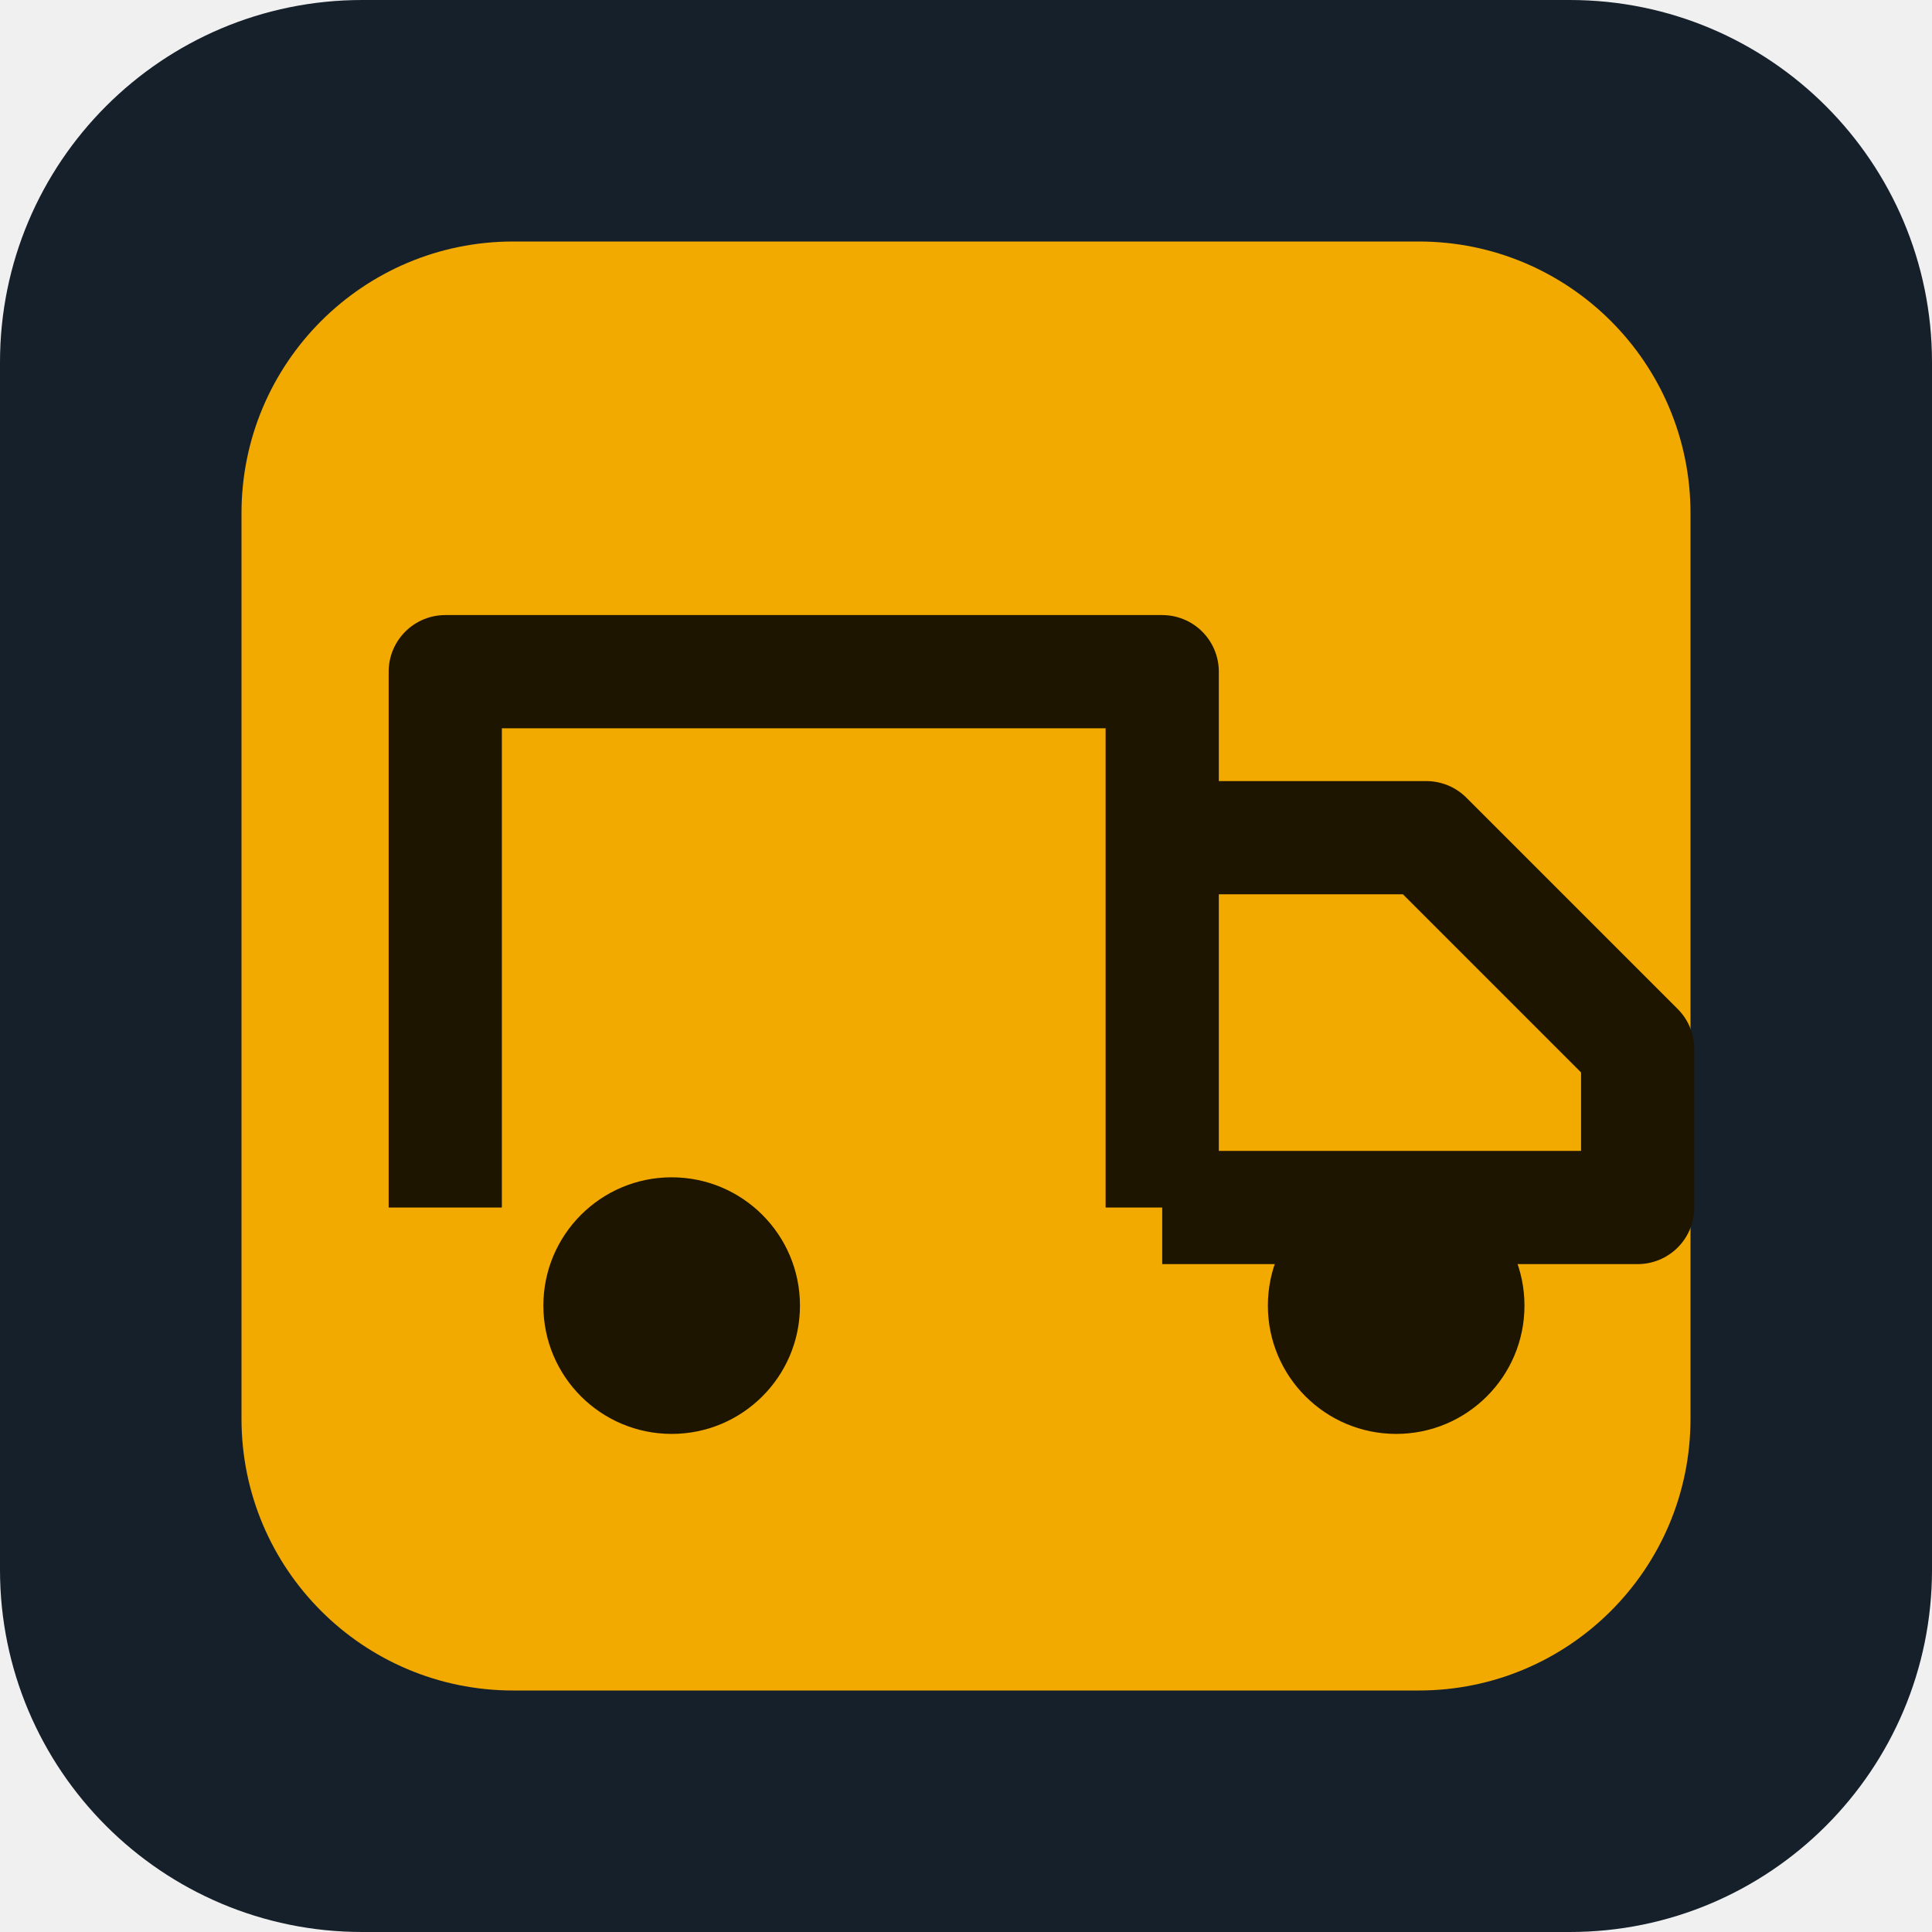
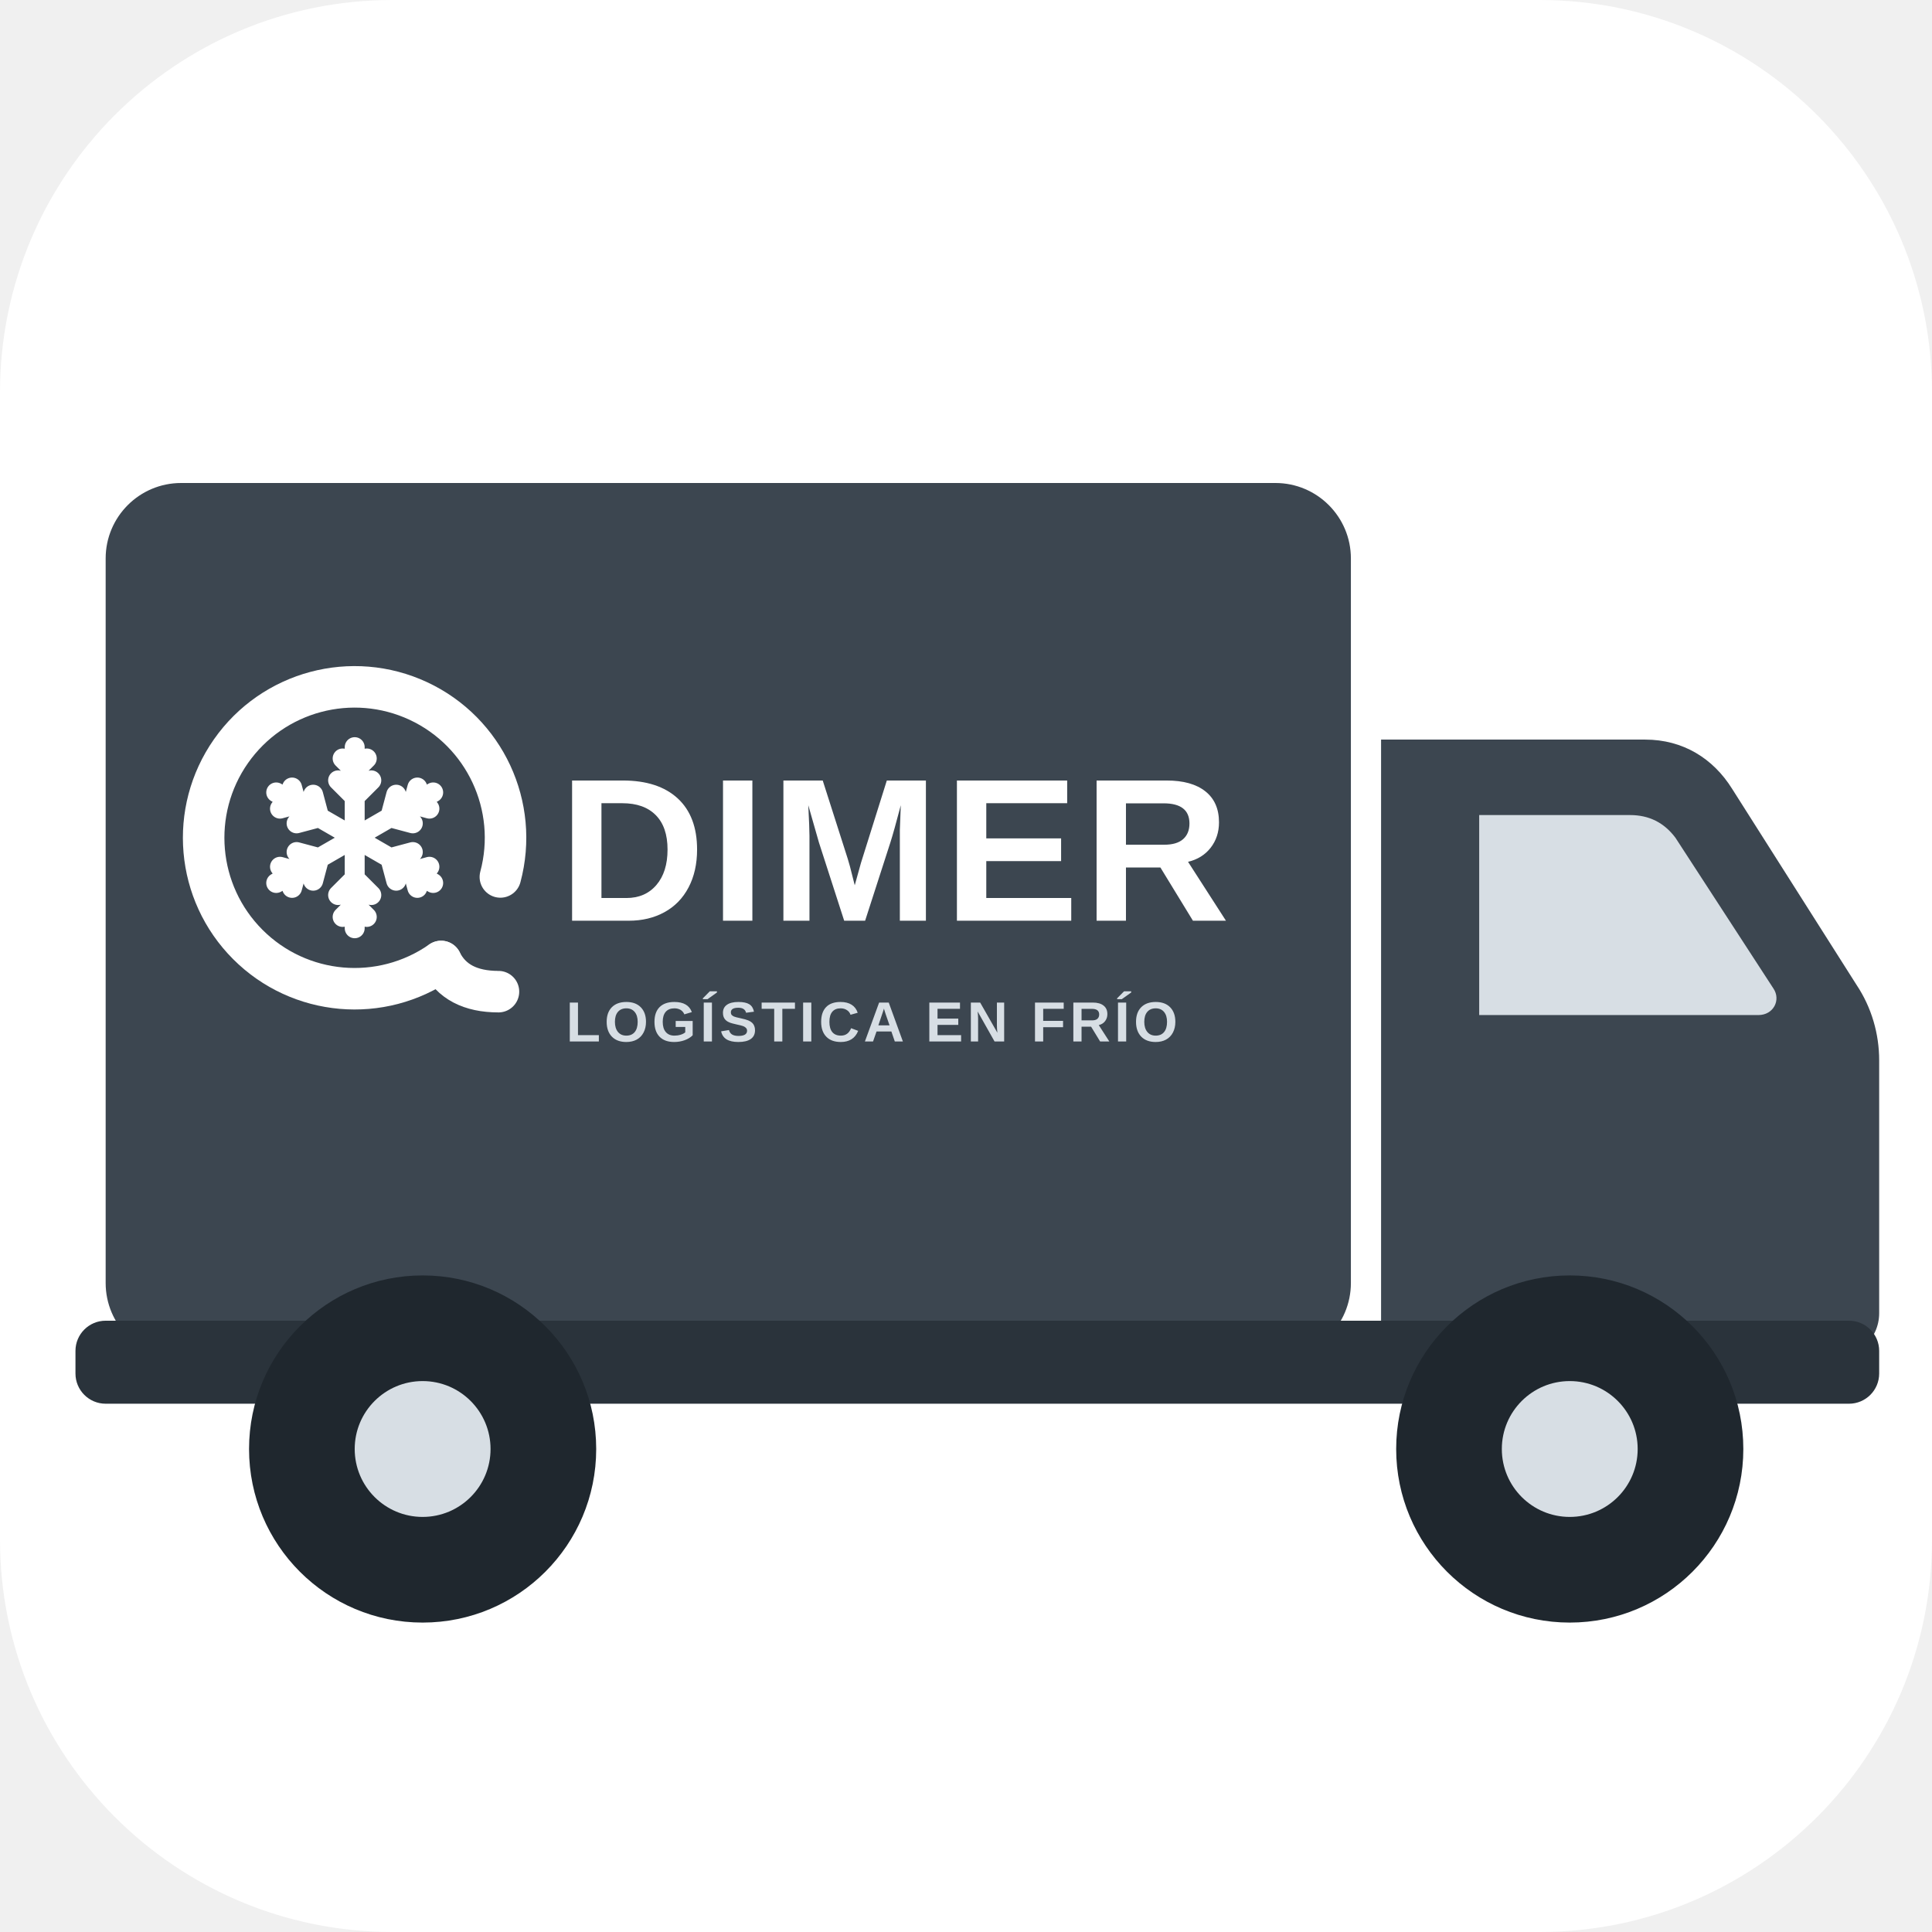
<svg xmlns="http://www.w3.org/2000/svg" viewBox="0 0 512 512">
-   <rect width="512" height="512" rx="96" fill="#16202b" />
-   <rect x="64" y="64" width="384" height="384" rx="72" fill="#f2a900" />
-   <path d="M118 320V178h190v142M308 222h70l56 56v42H308" fill="none" stroke="#1d1500" stroke-width="30" stroke-linejoin="round" />
-   <circle cx="178" cy="346" r="34" fill="#1d1500" />
-   <circle cx="370" cy="346" r="34" fill="#1d1500" />
+   <rect width="512" height="512" rx="104" fill="#ffffff" />
+   <rect x="28" y="128" width="330" height="232" rx="20" fill="#3c4650" />
+   <path d="M366 196h70c10 0 18 5 23 13l33 52c4 6 6 13 6 20v67c0 7-6 12-12 12H366z" fill="#3c4650" />
+   <path d="M392 216h40c5 0 9 2 12 6l26 40c2 3 0 7-4 7h-74z" fill="#d7dee4" />
+   <rect x="20" y="350" width="478" height="22" rx="8" fill="#2a333b" />
+   <circle cx="112" cy="384" r="46" fill="#1f272e" />
+   <circle cx="112" cy="384" r="18" fill="#d7dee4" />
+   <circle cx="416" cy="384" r="46" fill="#1f272e" />
+   <circle cx="416" cy="384" r="18" fill="#d7dee4" />
+   <g fill="none" stroke="#ffffff">
+     <path d="M116.9 254.8A40 40 0 1 1 132.6 232.4" stroke-width="11" stroke-linecap="round" />
+     <path d="M116.9 254.8Q120.9 262.8 132.1 262.8" stroke-width="11" stroke-linecap="round" />
+     <path d="M94.0 222.0L94.0 198.0M94.0 211.2L89.6 206.8M94.0 211.2L98.4 206.8M94.0 204.2L90.8 201.0M94.0 204.2L97.2 201.0M94.0 222.0L73.2 210.0M84.6 216.6L78.6 218.2M84.6 216.6L83.0 210.6M78.6 213.1L74.2 214.3M78.6 213.1L77.4 208.7M94.0 222.0L73.2 234.0M84.6 227.4L83.0 233.4M84.6 227.4L78.6 225.8M78.6 230.9L77.4 235.3M78.6 230.9L74.2 229.7M94.0 222.0L94.0 246.0M94.0 232.8L98.4 237.2M94.0 232.8L89.6 237.2M94.0 239.8L97.2 243.0M94.0 239.8L90.8 243.0M94.0 222.0L114.8 234.0M103.4 227.4L109.4 225.8M103.4 227.4L105.0 233.4M109.4 230.9L113.8 229.7M109.4 230.9L110.6 235.3M94.0 222.0L114.8 210.0M103.4 216.6L105.0 210.6M103.4 216.6L109.4 218.2M109.4 213.1L110.6 208.7M109.4 213.1L113.8 214.3" stroke-width="5.28" stroke-linecap="round" />
+   </g>
+   <text x="148" y="244" font-family="Montserrat, Arial, Helvetica, sans-serif" font-weight="800" font-size="54" letter-spacing="1" fill="#ffffff">DIMER</text>
+   <text x="150" y="276" font-family="Montserrat, Arial, Helvetica, sans-serif" font-weight="700" font-size="15" letter-spacing="1" fill="#d7dee4">LOGÍSTICA EN FRÍO</text>
</svg>
